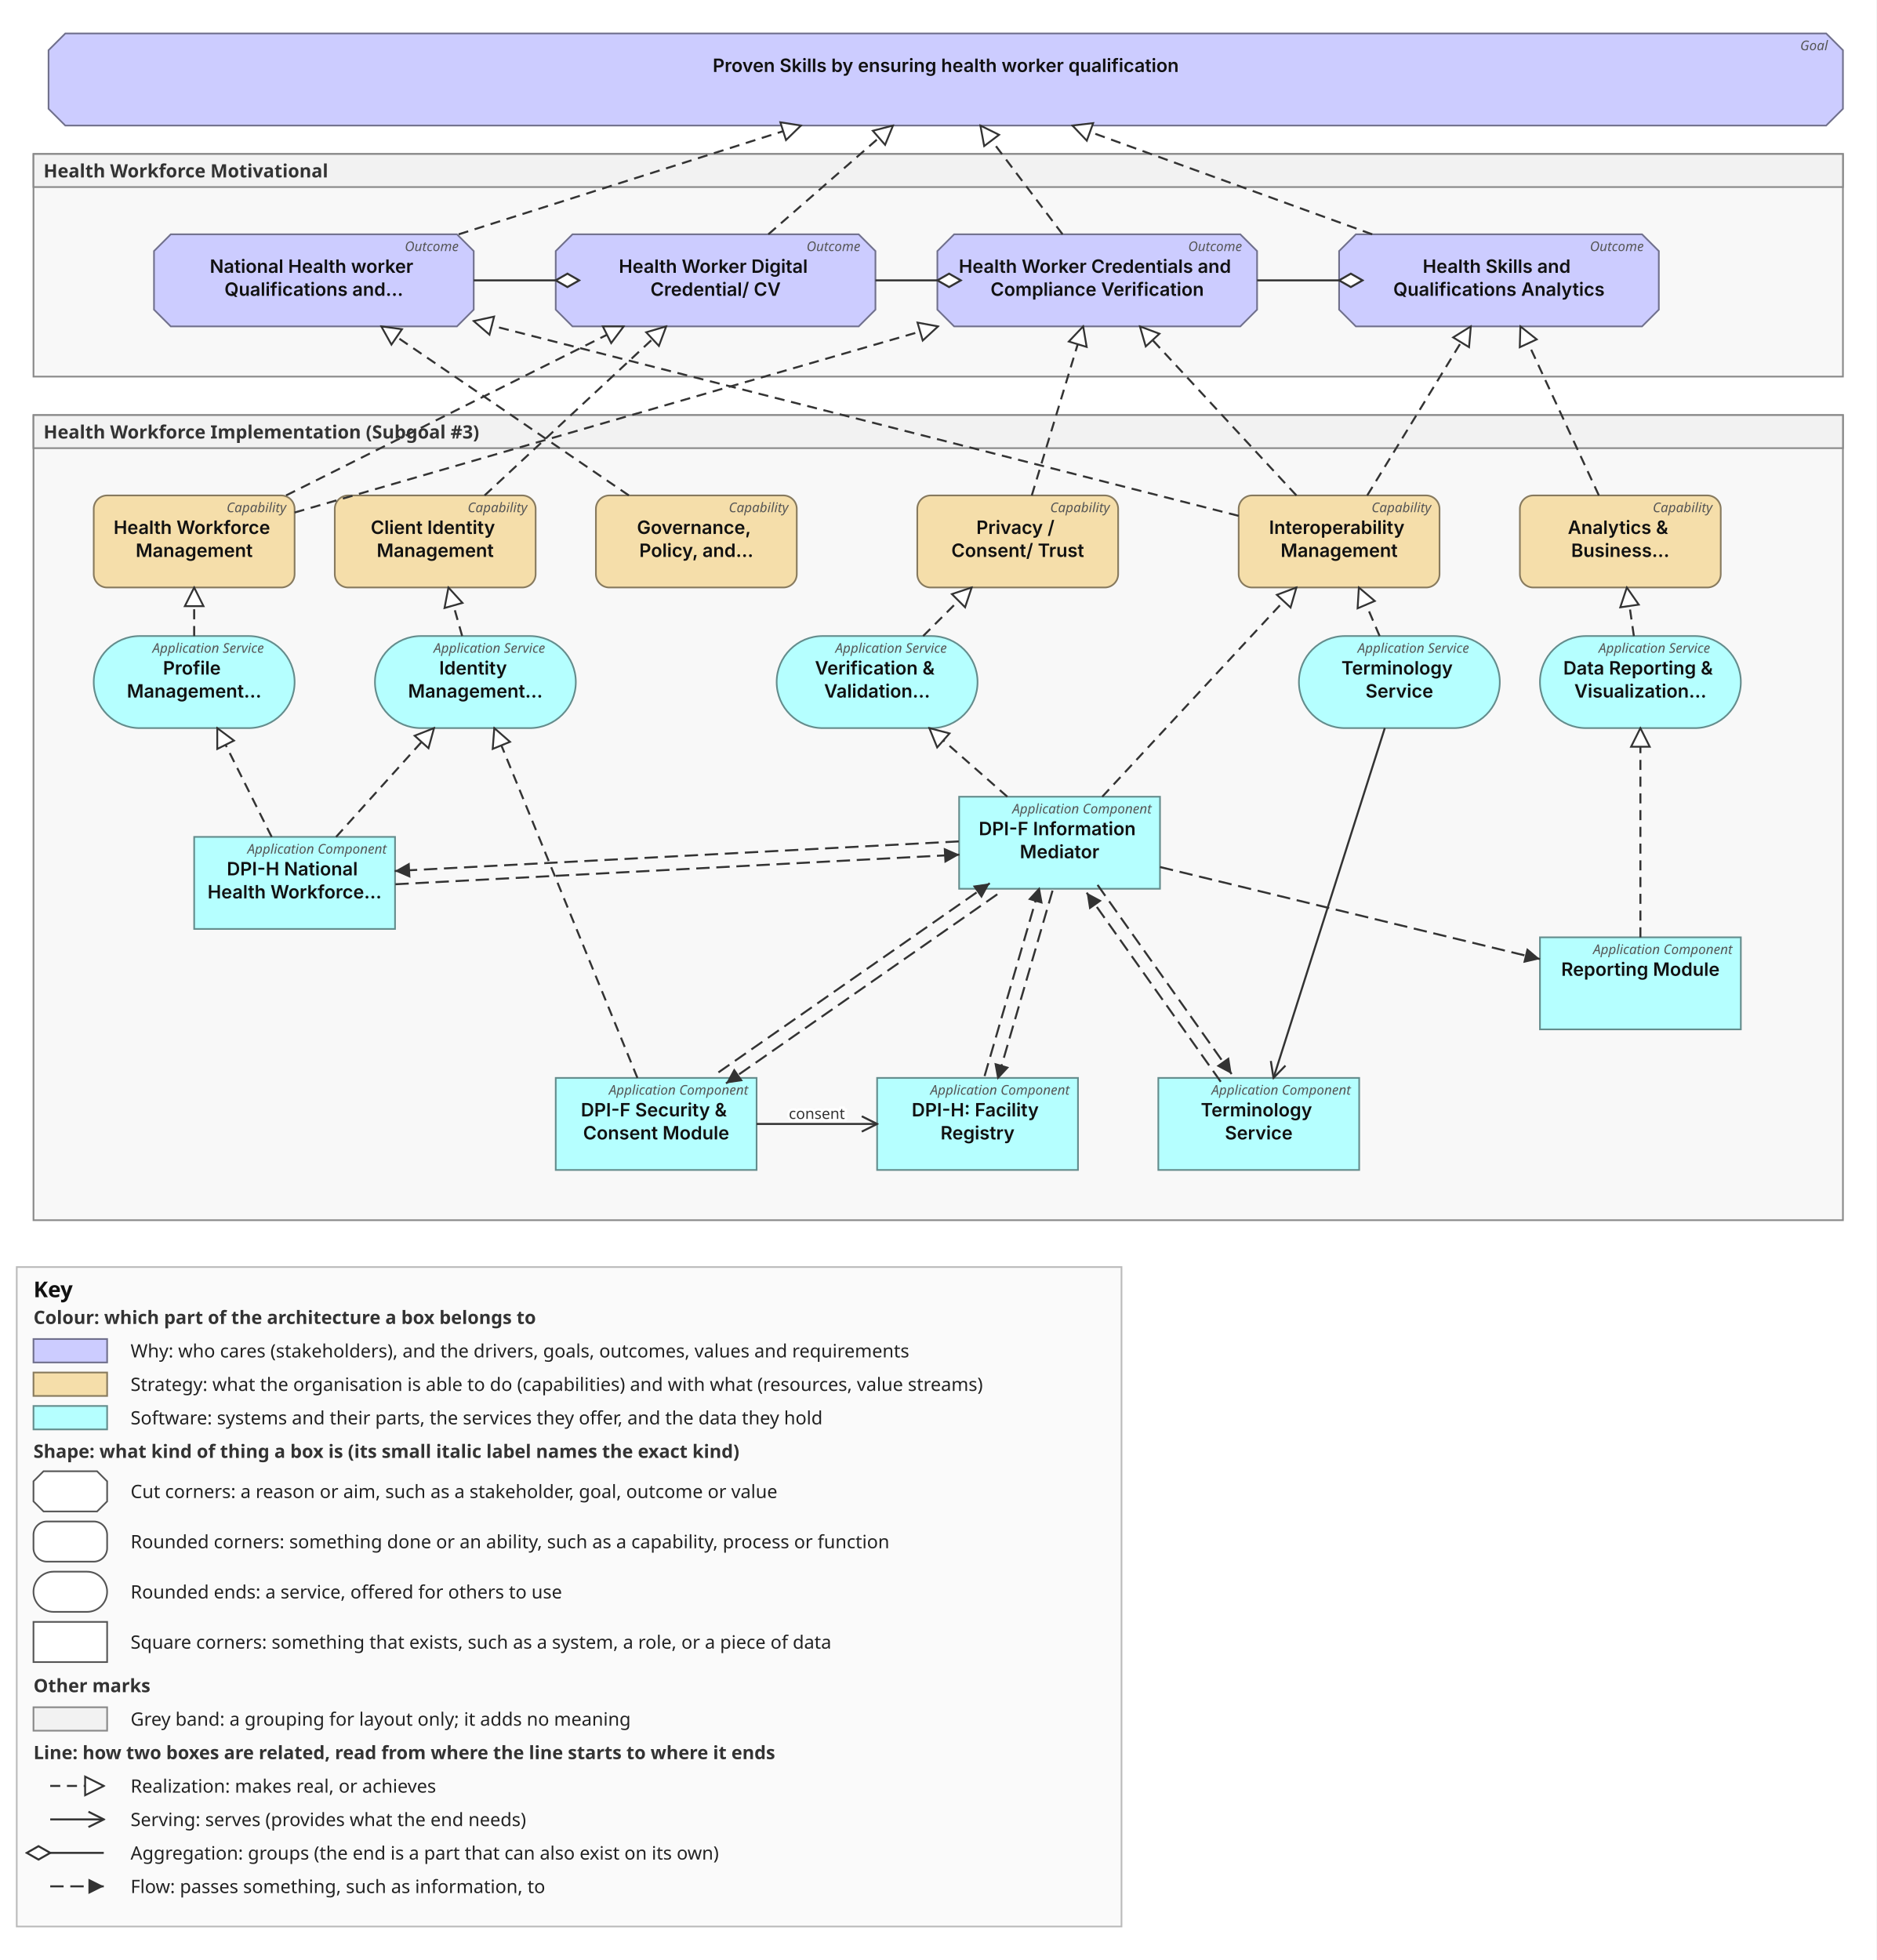
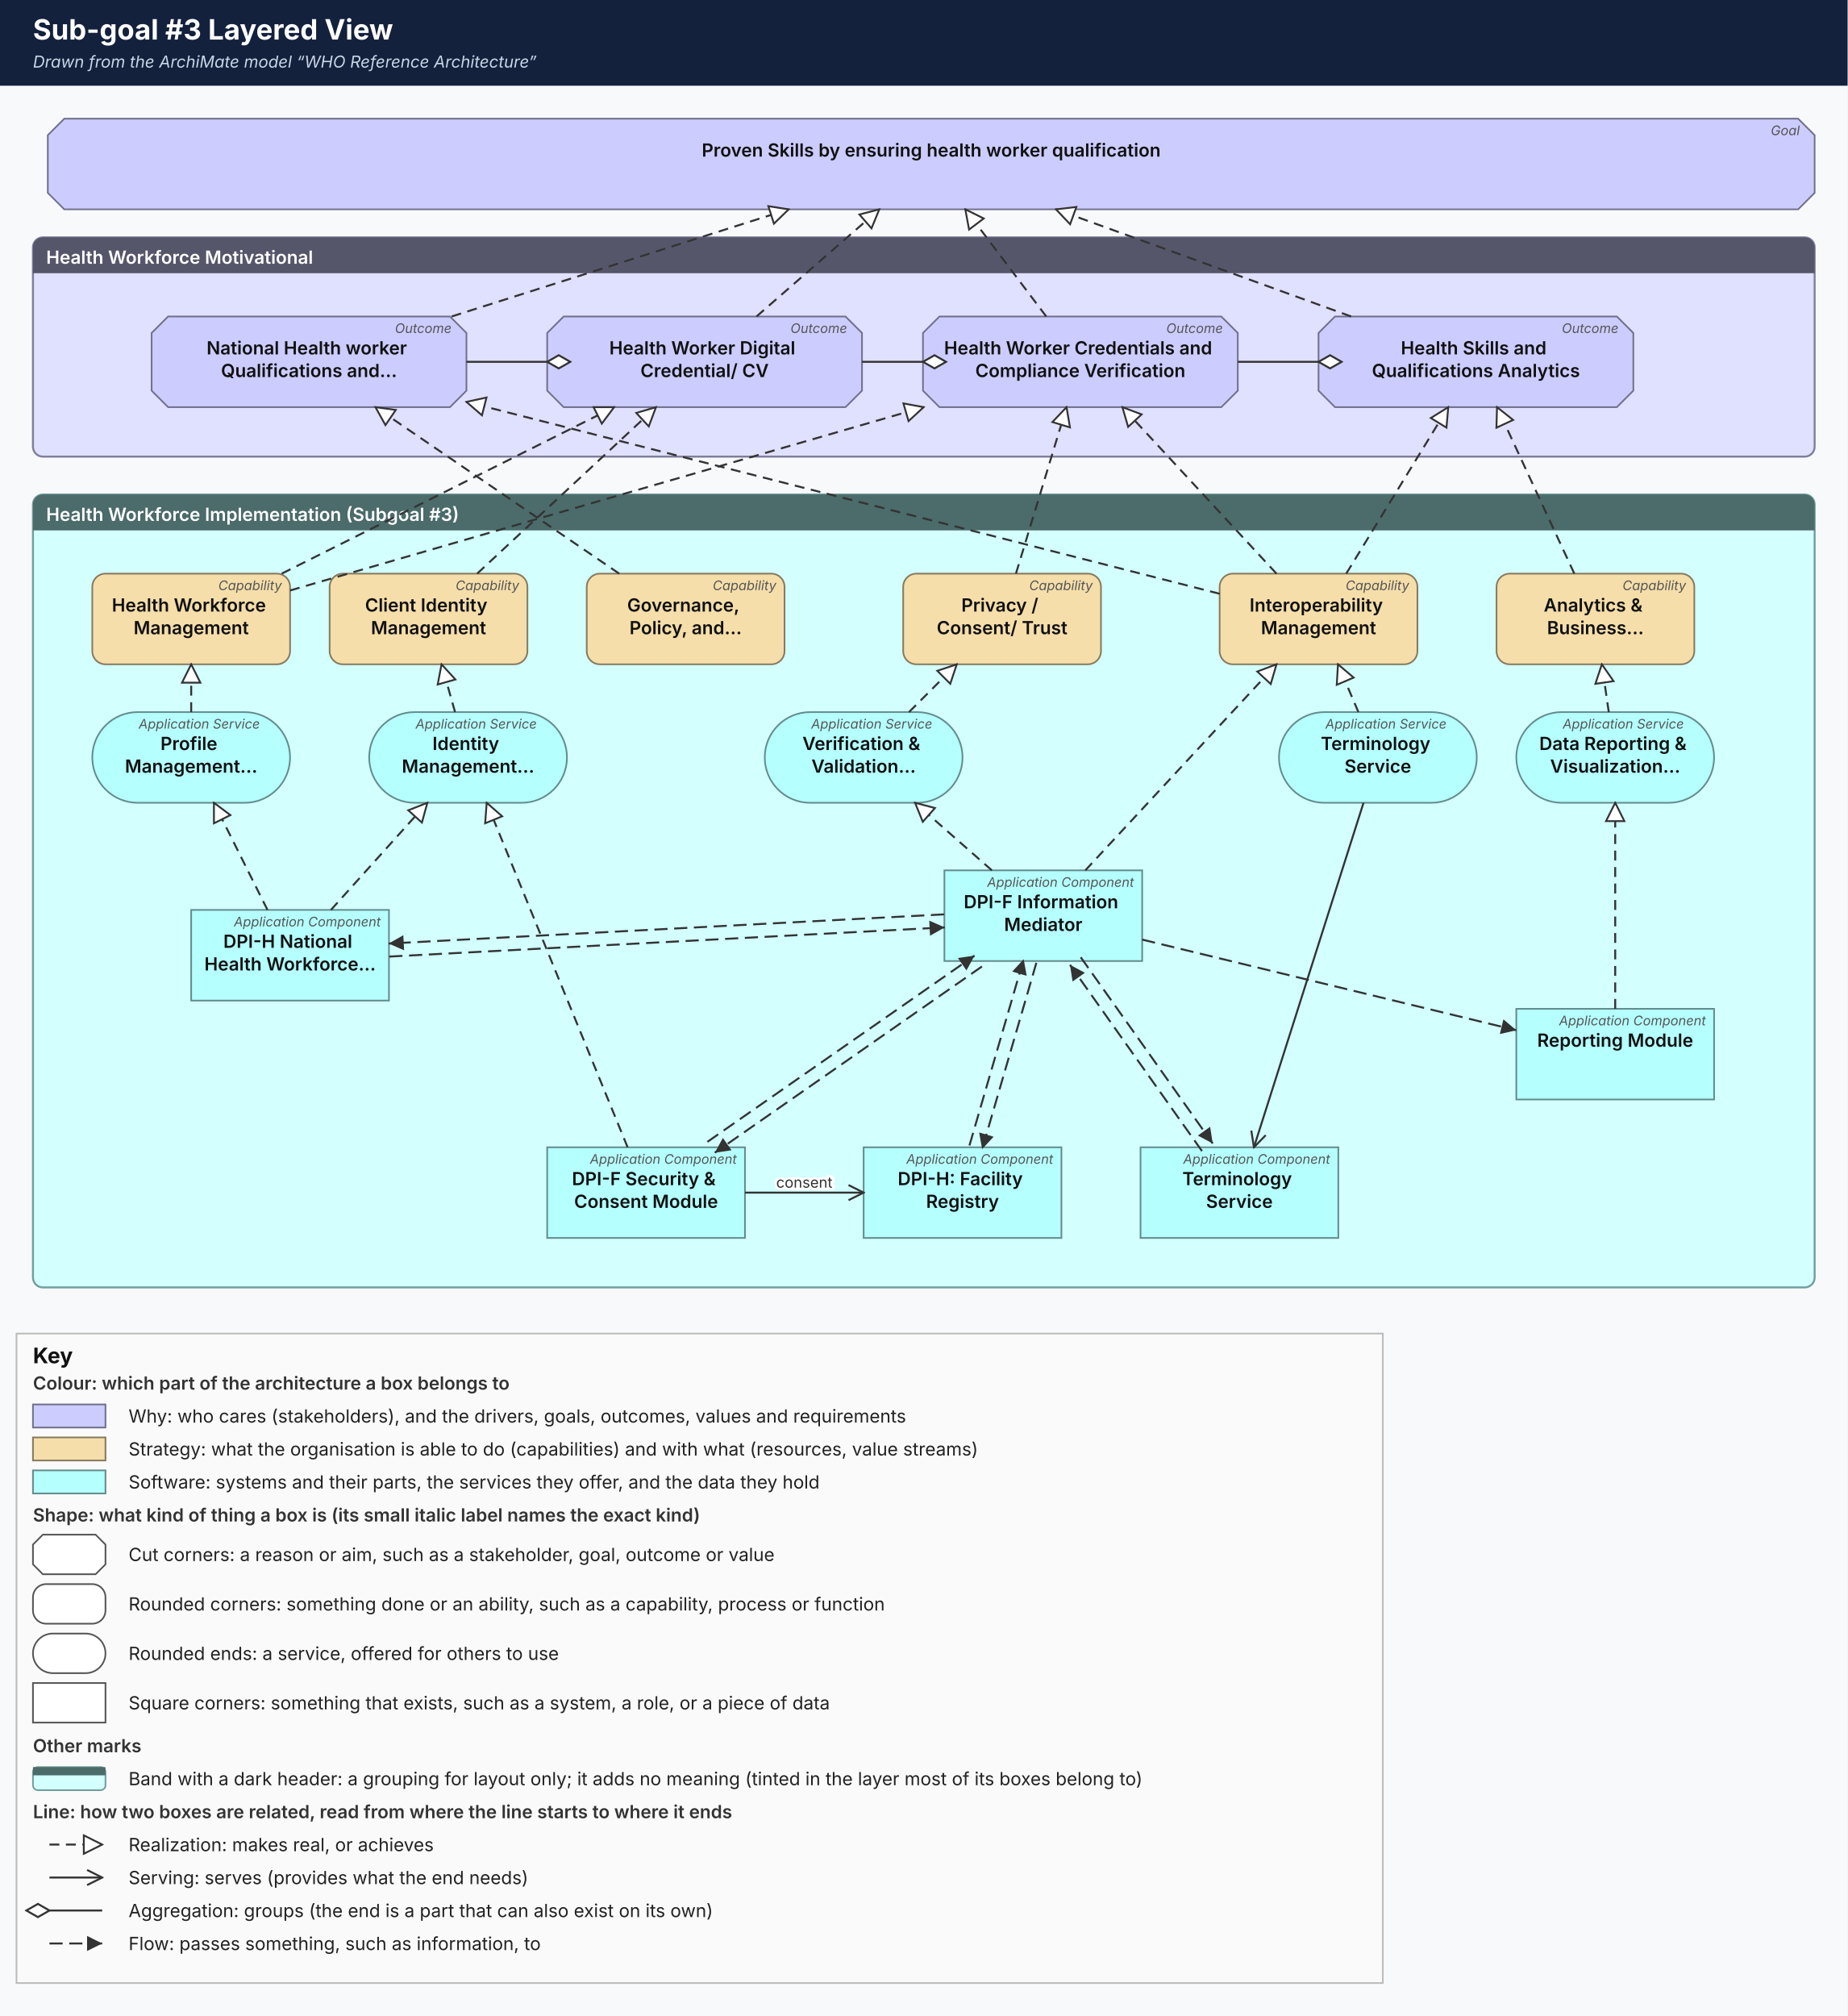
- <svg xmlns="http://www.w3.org/2000/svg" viewBox="115 4 1121 1171" width="1121" height="1171" role="img" aria-labelledby="av-title">
+ <svg xmlns="http://www.w3.org/2000/svg" viewBox="115 -48 1121 1223" width="1121" height="1223" role="img" aria-labelledby="av-title">
  <style>
- .av-name{font:600 11px system-ui,-apple-system,"Segoe UI",sans-serif;fill:#111}
- .av-type{font:italic 8px system-ui,sans-serif;fill:#555}
- .av-group{font:600 11px system-ui,sans-serif;fill:#333}
- .av-note{font:10px system-ui,sans-serif;fill:#222}
- .av-key{font:11px system-ui,sans-serif;fill:#222}
- .av-keyh{font:600 11px system-ui,sans-serif;fill:#333}
- .av-keyt{font:700 13px system-ui,sans-serif;fill:#111}
- .av-rel{font:9px system-ui,sans-serif;fill:#333;paint-order:stroke;stroke:#fff;stroke-width:3px}
+ .av-name{font:600 11px Inter, "Segoe UI", system-ui, -apple-system, Helvetica, Arial, sans-serif;fill:#111}
+ .av-type{font:italic 8px Inter, "Segoe UI", system-ui, -apple-system, Helvetica, Arial, sans-serif;fill:#555}
+ .av-group{font:600 11px Inter, "Segoe UI", system-ui, -apple-system, Helvetica, Arial, sans-serif;fill:#333}
+ .av-note{font:10px Inter, "Segoe UI", system-ui, -apple-system, Helvetica, Arial, sans-serif;fill:#222}
+ .av-key{font:11px Inter, "Segoe UI", system-ui, -apple-system, Helvetica, Arial, sans-serif;fill:#222}
+ .av-keyh{font:600 11px Inter, "Segoe UI", system-ui, -apple-system, Helvetica, Arial, sans-serif;fill:#333}
+ .av-keyt{font:700 13px Inter, "Segoe UI", system-ui, -apple-system, Helvetica, Arial, sans-serif;fill:#111}
+ .av-rel{font:9px Inter, "Segoe UI", system-ui, -apple-system, Helvetica, Arial, sans-serif;fill:#333;paint-order:stroke;stroke:#fff;stroke-width:3px}
a:hover rect,a:hover polygon,a:focus rect,a:focus polygon{stroke:#06c;stroke-width:2.5}
</style>
  <defs>
    <marker id="arrow-open" viewBox="0 0 12 12" refX="11" refY="6" markerWidth="11" markerHeight="11" orient="auto-start-reverse" markerUnits="userSpaceOnUse">
      <path d="M1 1 L11 6 L1 11" fill="none" stroke="#333" stroke-width="1.3" />
    </marker>
    <marker id="arrow-filled" viewBox="0 0 12 12" refX="11" refY="6" markerWidth="11" markerHeight="11" orient="auto-start-reverse" markerUnits="userSpaceOnUse">
      <path d="M1 1 L11 6 L1 11 Z" fill="#333" />
    </marker>
    <marker id="arrow-small" viewBox="0 0 10 10" refX="9" refY="5" markerWidth="8" markerHeight="8" orient="auto-start-reverse" markerUnits="userSpaceOnUse">
      <path d="M1 1 L9 5 L1 9" fill="none" stroke="#333" stroke-width="1.2" />
    </marker>
    <marker id="triangle-hollow" viewBox="0 0 14 14" refX="13" refY="7" markerWidth="13" markerHeight="13" orient="auto-start-reverse" markerUnits="userSpaceOnUse">
      <path d="M1 1 L13 7 L1 13 Z" fill="#fff" stroke="#333" stroke-width="1.2" />
    </marker>
    <marker id="diamond-filled" viewBox="0 0 16 10" refX="1" refY="5" markerWidth="16" markerHeight="10" orient="auto-start-reverse" markerUnits="userSpaceOnUse">
      <path d="M1 5 L8 1 L15 5 L8 9 Z" fill="#333" />
    </marker>
    <marker id="diamond-hollow" viewBox="0 0 16 10" refX="1" refY="5" markerWidth="16" markerHeight="10" orient="auto-start-reverse" markerUnits="userSpaceOnUse">
      <path d="M1 5 L8 1 L15 5 L8 9 Z" fill="#fff" stroke="#333" stroke-width="1.2" />
    </marker>
    <marker id="dot" viewBox="0 0 8 8" refX="4" refY="4" markerWidth="7" markerHeight="7" orient="auto" markerUnits="userSpaceOnUse">
      <circle cx="4" cy="4" r="3.2" fill="#333" />
    </marker>
    <pattern id="missing" width="8" height="8" patternUnits="userSpaceOnUse" patternTransform="rotate(45)">
      <rect width="8" height="8" fill="#fff" />
      <line x1="0" y1="0" x2="0" y2="8" stroke="#d33" stroke-width="2" />
    </pattern>
  </defs>
-   <rect x="115" y="4" width="1121" height="1171" fill="#fff" />
+   <rect x="115" y="-48" width="1121" height="1223" fill="#f8f9fb" />
+   <rect x="115" y="-48" width="1121" height="52" fill="#14213d" />
+   <text x="135" y="-24" style="font:700 17px Inter, &quot;Segoe UI&quot;, system-ui, -apple-system, Helvetica, Arial, sans-serif;fill:#fff">Sub-goal #3 Layered View</text>
+   <text x="135" y="-7" style="font:italic 10px Inter, &quot;Segoe UI&quot;, system-ui, -apple-system, Helvetica, Arial, sans-serif;fill:#c9d6e6">Drawn from the ArchiMate model “WHO Reference Architecture”</text>
  <g class="av-g">
-     <rect x="135" y="96" width="1081" height="133" fill="#f2f2f2" fill-opacity=".55" stroke="#888" />
-     <rect x="135" y="96" width="1081" height="19.75" fill="#f2f2f2" stroke="#888" />
-     <text class="av-group" x="141" y="110">Health Workforce Motivational</text>
+     <rect x="135" y="96" width="1081" height="133" rx="6" fill="#e0e0ff" stroke="#7e7e9e" stroke-width="1.2" />
+     <path d="M135 102 a6 6 0 0 1 6 -6 h1069 a6 6 0 0 1 6 6 v15.75 h-1081 z" fill="#56566b" />
+     <text class="av-group" x="143" y="112" style="fill:#fff">Health Workforce Motivational</text>
  </g>
  <a href="../../../en/dpi-h-ra/archimate/0.2.0-draft.2/elements/national-health-worker-qualifications-and-credentials/" target="_top">
    <polygon points="217,144 388,144 398,154 398,189 388,199 217,199 207,189 207,154" fill="#ccccff" stroke="#70708c" stroke-width="1" />
    <text class="av-type" x="389" y="154" text-anchor="end">Outcome</text>
    <text class="av-name" x="302.5" y="167" text-anchor="middle">
      <tspan x="302.5" dy="0">National Health worker</tspan>
      <tspan x="302.5" dy="13.75">Qualifications and…</tspan>
    </text>
  </a>
  <a href="../../../en/dpi-h-ra/archimate/0.2.0-draft.2/elements/health-worker-digital-credential-cv/" target="_top">
    <polygon points="457,144 628,144 638,154 638,189 628,199 457,199 447,189 447,154" fill="#ccccff" stroke="#70708c" stroke-width="1" />
    <text class="av-type" x="629" y="154" text-anchor="end">Outcome</text>
    <text class="av-name" x="542.5" y="167" text-anchor="middle">
      <tspan x="542.5" dy="0">Health Worker Digital</tspan>
      <tspan x="542.5" dy="13.75">Credential/ CV</tspan>
    </text>
  </a>
  <a href="../../../en/dpi-h-ra/archimate/0.2.0-draft.2/elements/health-worker-credentials-and-compliance-verification/" target="_top">
    <polygon points="685,144 856,144 866,154 866,189 856,199 685,199 675,189 675,154" fill="#ccccff" stroke="#70708c" stroke-width="1" />
    <text class="av-type" x="857" y="154" text-anchor="end">Outcome</text>
    <text class="av-name" x="770.5" y="167" text-anchor="middle">
      <tspan x="770.5" dy="0">Health Worker Credentials and</tspan>
      <tspan x="770.5" dy="13.75">Compliance Verification</tspan>
    </text>
  </a>
  <a href="../../../en/dpi-h-ra/archimate/0.2.0-draft.2/elements/health-skills-and-qualifications-analytics/" target="_top">
    <polygon points="925,144 1096,144 1106,154 1106,189 1096,199 925,199 915,189 915,154" fill="#ccccff" stroke="#70708c" stroke-width="1" />
    <text class="av-type" x="1097" y="154" text-anchor="end">Outcome</text>
    <text class="av-name" x="1010.5" y="167" text-anchor="middle">
      <tspan x="1010.5" dy="0">Health Skills and</tspan>
      <tspan x="1010.5" dy="13.75">Qualifications Analytics</tspan>
    </text>
  </a>
  <a href="../../../en/dpi-h-ra/archimate/0.2.0-draft.2/elements/proven-skills-by-ensuring-health-worker-qualification/" target="_top">
    <polygon points="154,24 1206,24 1216,34 1216,69 1206,79 154,79 144,69 144,34" fill="#ccccff" stroke="#70708c" stroke-width="1" />
    <text class="av-type" x="1207" y="34" text-anchor="end">Goal</text>
    <text class="av-name" x="680" y="47" text-anchor="middle">
      <tspan x="680" dy="0">Proven Skills by ensuring health worker qualification</tspan>
    </text>
  </a>
  <g class="av-g">
-     <rect x="135" y="252" width="1081" height="481" fill="#f2f2f2" fill-opacity=".55" stroke="#888" />
-     <rect x="135" y="252" width="1081" height="19.75" fill="#f2f2f2" stroke="#888" />
-     <text class="av-group" x="141" y="266">Health Workforce Implementation (Subgoal #3)</text>
+     <rect x="135" y="252" width="1081" height="481" rx="6" fill="#d3ffff" stroke="#709e9e" stroke-width="1.2" />
+     <path d="M135 258 a6 6 0 0 1 6 -6 h1069 a6 6 0 0 1 6 6 v15.75 h-1081 z" fill="#4c6b6b" />
+     <text class="av-group" x="143" y="268" style="fill:#fff">Health Workforce Implementation (Subgoal #3)</text>
  </g>
  <a href="../../../en/dpi-h-ra/archimate/0.2.0-draft.2/elements/health-workforce-management/" target="_top">
    <rect x="171" y="300" width="120" height="55" rx="8" fill="#f5deaa" stroke="#877a5e" stroke-width="1" />
    <text class="av-type" x="286" y="310" text-anchor="end">Capability</text>
    <text class="av-name" x="231" y="323" text-anchor="middle">
      <tspan x="231" dy="0">Health Workforce</tspan>
      <tspan x="231" dy="13.75">Management</tspan>
    </text>
  </a>
  <a href="../../../en/dpi-h-ra/archimate/0.2.0-draft.2/elements/governance-policy-and-legislation/" target="_top">
    <rect x="471" y="300" width="120" height="55" rx="8" fill="#f5deaa" stroke="#877a5e" stroke-width="1" />
    <text class="av-type" x="586" y="310" text-anchor="end">Capability</text>
    <text class="av-name" x="531" y="323" text-anchor="middle">
      <tspan x="531" dy="0">Governance,</tspan>
      <tspan x="531" dy="13.75">Policy, and…</tspan>
    </text>
  </a>
  <a href="../../../en/dpi-h-ra/archimate/0.2.0-draft.2/elements/privacy-consent-trust/" target="_top">
    <rect x="663" y="300" width="120" height="55" rx="8" fill="#f5deaa" stroke="#877a5e" stroke-width="1" />
    <text class="av-type" x="778" y="310" text-anchor="end">Capability</text>
    <text class="av-name" x="723" y="323" text-anchor="middle">
      <tspan x="723" dy="0">Privacy /</tspan>
      <tspan x="723" dy="13.75">Consent/ Trust</tspan>
    </text>
  </a>
  <a href="../../../en/dpi-h-ra/archimate/0.2.0-draft.2/elements/interoperability-management/" target="_top">
    <rect x="855" y="300" width="120" height="55" rx="8" fill="#f5deaa" stroke="#877a5e" stroke-width="1" />
    <text class="av-type" x="970" y="310" text-anchor="end">Capability</text>
    <text class="av-name" x="915" y="323" text-anchor="middle">
      <tspan x="915" dy="0">Interoperability</tspan>
      <tspan x="915" dy="13.75">Management</tspan>
    </text>
  </a>
  <a href="../../../en/dpi-h-ra/archimate/0.2.0-draft.2/elements/analytics-business-intelligence/" target="_top">
    <rect x="1023" y="300" width="120" height="55" rx="8" fill="#f5deaa" stroke="#877a5e" stroke-width="1" />
    <text class="av-type" x="1138" y="310" text-anchor="end">Capability</text>
    <text class="av-name" x="1083" y="323" text-anchor="middle">
      <tspan x="1083" dy="0">Analytics &amp;</tspan>
      <tspan x="1083" dy="13.75">Business…</tspan>
    </text>
  </a>
  <a href="../../../en/dpi-h-ra/archimate/0.2.0-draft.2/elements/terminology-service/" target="_top">
    <rect x="807" y="648" width="120" height="55" fill="#b5ffff" stroke="#648c8c" stroke-width="1" />
    <text class="av-type" x="922" y="658" text-anchor="end">Application Component</text>
    <text class="av-name" x="867" y="671" text-anchor="middle">
      <tspan x="867" dy="0">Terminology</tspan>
      <tspan x="867" dy="13.75">Service</tspan>
    </text>
  </a>
  <a href="../../../en/dpi-h-ra/archimate/0.2.0-draft.2/elements/dpi-h-national-health-workforce-directory-registry/" target="_top">
    <rect x="231" y="504" width="120" height="55" fill="#b5ffff" stroke="#648c8c" stroke-width="1" />
    <text class="av-type" x="346" y="514" text-anchor="end">Application Component</text>
    <text class="av-name" x="291" y="527" text-anchor="middle">
      <tspan x="291" dy="0">DPI-H National</tspan>
      <tspan x="291" dy="13.75">Health Workforce…</tspan>
    </text>
  </a>
  <a href="../../../en/dpi-h-ra/archimate/0.2.0-draft.2/elements/dpi-f-security-consent-module/" target="_top">
    <rect x="447" y="648" width="120" height="55" fill="#b5ffff" stroke="#648c8c" stroke-width="1" />
    <text class="av-type" x="562" y="658" text-anchor="end">Application Component</text>
    <text class="av-name" x="507" y="671" text-anchor="middle">
      <tspan x="507" dy="0">DPI-F Security &amp;</tspan>
      <tspan x="507" dy="13.75">Consent Module</tspan>
    </text>
  </a>
  <a href="../../../en/dpi-h-ra/archimate/0.2.0-draft.2/elements/reporting-module/" target="_top">
    <rect x="1035" y="564" width="120" height="55" fill="#b5ffff" stroke="#648c8c" stroke-width="1" />
    <text class="av-type" x="1150" y="574" text-anchor="end">Application Component</text>
    <text class="av-name" x="1095" y="587" text-anchor="middle">
      <tspan x="1095" dy="0">Reporting Module</tspan>
    </text>
  </a>
  <a href="../../../en/dpi-h-ra/archimate/0.2.0-draft.2/elements/dpi-f-information-mediator/" target="_top">
    <rect x="688" y="480" width="120" height="55" fill="#b5ffff" stroke="#648c8c" stroke-width="1" />
    <text class="av-type" x="803" y="490" text-anchor="end">Application Component</text>
    <text class="av-name" x="748" y="503" text-anchor="middle">
      <tspan x="748" dy="0">DPI-F Information</tspan>
      <tspan x="748" dy="13.75">Mediator</tspan>
    </text>
  </a>
  <a href="../../../en/dpi-h-ra/archimate/0.2.0-draft.2/elements/dpi-h-facility-registry/" target="_top">
    <rect x="639" y="648" width="120" height="55" fill="#b5ffff" stroke="#648c8c" stroke-width="1" />
    <text class="av-type" x="754" y="658" text-anchor="end">Application Component</text>
    <text class="av-name" x="699" y="671" text-anchor="middle">
      <tspan x="699" dy="0">DPI-H: Facility</tspan>
      <tspan x="699" dy="13.75">Registry</tspan>
    </text>
  </a>
  <a href="../../../en/dpi-h-ra/archimate/0.2.0-draft.2/elements/data-reporting-visualization-service/" target="_top">
    <rect x="1035" y="384" width="120" height="55" rx="27.5" fill="#b5ffff" stroke="#648c8c" stroke-width="1" />
    <text class="av-type" x="1136.667" y="394" text-anchor="end">Application Service</text>
    <text class="av-name" x="1095" y="407" text-anchor="middle">
      <tspan x="1095" dy="0">Data Reporting &amp;</tspan>
      <tspan x="1095" dy="13.75">Visualization…</tspan>
    </text>
  </a>
  <a href="../../../en/dpi-h-ra/archimate/0.2.0-draft.2/elements/verification-validation-service/" target="_top">
    <rect x="579" y="384" width="120" height="55" rx="27.5" fill="#b5ffff" stroke="#648c8c" stroke-width="1" />
    <text class="av-type" x="680.667" y="394" text-anchor="end">Application Service</text>
    <text class="av-name" x="639" y="407" text-anchor="middle">
      <tspan x="639" dy="0">Verification &amp;</tspan>
      <tspan x="639" dy="13.75">Validation…</tspan>
    </text>
  </a>
  <a href="../../../en/dpi-h-ra/archimate/0.2.0-draft.2/elements/profile-management-service/" target="_top">
    <rect x="171" y="384" width="120" height="55" rx="27.5" fill="#b5ffff" stroke="#648c8c" stroke-width="1" />
    <text class="av-type" x="272.667" y="394" text-anchor="end">Application Service</text>
    <text class="av-name" x="231" y="407" text-anchor="middle">
      <tspan x="231" dy="0">Profile</tspan>
      <tspan x="231" dy="13.75">Management…</tspan>
    </text>
  </a>
  <a href="../../../en/dpi-h-ra/archimate/0.2.0-draft.2/elements/terminology-service-56d4/" target="_top">
    <rect x="891" y="384" width="120" height="55" rx="27.5" fill="#b5ffff" stroke="#648c8c" stroke-width="1" />
    <text class="av-type" x="992.667" y="394" text-anchor="end">Application Service</text>
    <text class="av-name" x="951" y="407" text-anchor="middle">
      <tspan x="951" dy="0">Terminology</tspan>
      <tspan x="951" dy="13.75">Service</tspan>
    </text>
  </a>
  <a href="../../../en/dpi-h-ra/archimate/0.2.0-draft.2/elements/identity-management-service/" target="_top">
    <rect x="339" y="384" width="120" height="55" rx="27.5" fill="#b5ffff" stroke="#648c8c" stroke-width="1" />
    <text class="av-type" x="440.667" y="394" text-anchor="end">Application Service</text>
    <text class="av-name" x="399" y="407" text-anchor="middle">
      <tspan x="399" dy="0">Identity</tspan>
      <tspan x="399" dy="13.75">Management…</tspan>
    </text>
  </a>
  <a href="../../../en/dpi-h-ra/archimate/0.2.0-draft.2/elements/client-identity-management/" target="_top">
    <rect x="315" y="300" width="120" height="55" rx="8" fill="#f5deaa" stroke="#877a5e" stroke-width="1" />
    <text class="av-type" x="430" y="310" text-anchor="end">Capability</text>
    <text class="av-name" x="375" y="323" text-anchor="middle">
      <tspan x="375" dy="0">Client Identity</tspan>
      <tspan x="375" dy="13.75">Management</tspan>
    </text>
  </a>
  <a href="../../../en/dpi-h-ra/archimate/0.2.0-draft.2/relationships/id-5f806c4174744b50b0d7a89cd85c5951/" target="_top">
    <path d="M389 144 L593.5 79" fill="none" stroke="#333" stroke-width="1.2" stroke-dasharray="6 4" marker-end="url(#triangle-hollow)" />
    <path d="M389 144 L593.5 79" fill="none" stroke="transparent" stroke-width="8" />
  </a>
  <a href="../../../en/dpi-h-ra/archimate/0.2.0-draft.2/relationships/id-2e9ce8d75b1145cca2a9418c7443a5f4/" target="_top">
    <path d="M574 144 L648.5 79" fill="none" stroke="#333" stroke-width="1.2" stroke-dasharray="6 4" marker-end="url(#triangle-hollow)" />
    <path d="M574 144 L648.5 79" fill="none" stroke="transparent" stroke-width="8" />
  </a>
  <a href="../../../en/dpi-h-ra/archimate/0.2.0-draft.2/relationships/id-9ba6b952628b46c8a78c3b03dc24c40f/" target="_top">
    <path d="M447 171.5 L398 171.5" fill="none" stroke="#333" stroke-width="1.2" marker-start="url(#diamond-hollow)" />
    <path d="M447 171.5 L398 171.5" fill="none" stroke="transparent" stroke-width="8" />
  </a>
  <a href="../../../en/dpi-h-ra/archimate/0.2.0-draft.2/relationships/id-55039278bcae499f8d2de7721d8c8015/" target="_top">
    <path d="M749.8 144 L700.7 79" fill="none" stroke="#333" stroke-width="1.2" stroke-dasharray="6 4" marker-end="url(#triangle-hollow)" />
    <path d="M749.8 144 L700.7 79" fill="none" stroke="transparent" stroke-width="8" />
  </a>
  <a href="../../../en/dpi-h-ra/archimate/0.2.0-draft.2/relationships/id-787d09d2366147b093a88b2c0c65d818/" target="_top">
    <path d="M675 171.5 L638 171.5" fill="none" stroke="#333" stroke-width="1.2" marker-start="url(#diamond-hollow)" />
    <path d="M675 171.5 L638 171.5" fill="none" stroke="transparent" stroke-width="8" />
  </a>
  <a href="../../../en/dpi-h-ra/archimate/0.2.0-draft.2/relationships/id-8e8eb6d6f82446c18e75b69a69416f1c/" target="_top">
    <path d="M934.8 144 L755.7 79" fill="none" stroke="#333" stroke-width="1.2" stroke-dasharray="6 4" marker-end="url(#triangle-hollow)" />
    <path d="M934.8 144 L755.7 79" fill="none" stroke="transparent" stroke-width="8" />
  </a>
  <a href="../../../en/dpi-h-ra/archimate/0.2.0-draft.2/relationships/id-de38f2488b4b493589bd8cfc983ada16/" target="_top">
    <path d="M915 171.5 L866 171.5" fill="none" stroke="#333" stroke-width="1.2" marker-start="url(#diamond-hollow)" />
    <path d="M915 171.5 L866 171.5" fill="none" stroke="transparent" stroke-width="8" />
  </a>
  <a href="../../../en/dpi-h-ra/archimate/0.2.0-draft.2/relationships/id-ff9112a9cb1a4ae7b5bb3a54ccce45c6/" target="_top">
    <path d="M285.9 300 L487.6 199" fill="none" stroke="#333" stroke-width="1.2" stroke-dasharray="6 4" marker-end="url(#triangle-hollow)" />
    <path d="M285.9 300 L487.6 199" fill="none" stroke="transparent" stroke-width="8" />
  </a>
  <a href="../../../en/dpi-h-ra/archimate/0.2.0-draft.2/relationships/id-7023de9c42244555b537e26e1a1377d1/" target="_top">
    <path d="M291 310.2 L675.4 199" fill="none" stroke="#333" stroke-width="1.2" stroke-dasharray="6 4" marker-end="url(#triangle-hollow)" />
    <path d="M291 310.2 L675.4 199" fill="none" stroke="transparent" stroke-width="8" />
  </a>
  <a href="../../../en/dpi-h-ra/archimate/0.2.0-draft.2/relationships/id-4af09802b7c64821b19124954bcf8acd/" target="_top">
    <path d="M490.7 300 L342.8 199" fill="none" stroke="#333" stroke-width="1.2" stroke-dasharray="6 4" marker-end="url(#triangle-hollow)" />
    <path d="M490.7 300 L342.8 199" fill="none" stroke="transparent" stroke-width="8" />
  </a>
  <a href="../../../en/dpi-h-ra/archimate/0.2.0-draft.2/relationships/id-39b3f3408e7147a7bc476b452fa87f25/" target="_top">
    <path d="M731.4 300 L762.1 199" fill="none" stroke="#333" stroke-width="1.2" stroke-dasharray="6 4" marker-end="url(#triangle-hollow)" />
    <path d="M731.4 300 L762.1 199" fill="none" stroke="transparent" stroke-width="8" />
  </a>
  <a href="../../../en/dpi-h-ra/archimate/0.2.0-draft.2/relationships/id-dded5d53606e400fa4d641943cf318af/" target="_top">
    <path d="M889.5 300 L796 199" fill="none" stroke="#333" stroke-width="1.2" stroke-dasharray="6 4" marker-end="url(#triangle-hollow)" />
    <path d="M889.5 300 L796 199" fill="none" stroke="transparent" stroke-width="8" />
  </a>
  <a href="../../../en/dpi-h-ra/archimate/0.2.0-draft.2/relationships/id-5ad6564661e048d4b0eb164a071a951b/" target="_top">
    <path d="M931.8 300 L993.7 199" fill="none" stroke="#333" stroke-width="1.2" stroke-dasharray="6 4" marker-end="url(#triangle-hollow)" />
    <path d="M931.8 300 L993.7 199" fill="none" stroke="transparent" stroke-width="8" />
  </a>
  <a href="../../../en/dpi-h-ra/archimate/0.2.0-draft.2/relationships/id-edfaafb9114a429d9c43b7fd4a82be23/" target="_top">
    <path d="M855 312.2 L398 195.8" fill="none" stroke="#333" stroke-width="1.2" stroke-dasharray="6 4" marker-end="url(#triangle-hollow)" />
    <path d="M855 312.2 L398 195.8" fill="none" stroke="transparent" stroke-width="8" />
  </a>
  <a href="../../../en/dpi-h-ra/archimate/0.2.0-draft.2/relationships/id-9ce615017e6c47ba9f6ec15964b1e39a/" target="_top">
    <path d="M1070.2 300 L1023.3 199" fill="none" stroke="#333" stroke-width="1.2" stroke-dasharray="6 4" marker-end="url(#triangle-hollow)" />
    <path d="M1070.2 300 L1023.3 199" fill="none" stroke="transparent" stroke-width="8" />
  </a>
  <a href="../../../en/dpi-h-ra/archimate/0.2.0-draft.2/relationships/id-3138db23398c4190b70f27e6117b95dc/" target="_top">
    <path d="M844.3 650.3 L764.2 537.3" fill="none" stroke="#333" stroke-width="1.2" stroke-dasharray="8 4" marker-end="url(#arrow-filled)" />
    <path d="M844.3 650.3 L764.2 537.3" fill="none" stroke="transparent" stroke-width="8" />
  </a>
  <a href="../../../en/dpi-h-ra/archimate/0.2.0-draft.2/relationships/id-fb7f0277b41346d5879bb83277f26733/" target="_top">
    <path d="M351.2 532.3 L688.2 514.6" fill="none" stroke="#333" stroke-width="1.2" stroke-dasharray="8 4" marker-end="url(#arrow-filled)" />
    <path d="M351.2 532.3 L688.2 514.6" fill="none" stroke="transparent" stroke-width="8" />
  </a>
  <a href="../../../en/dpi-h-ra/archimate/0.2.0-draft.2/relationships/id-2c6adedcddd24e559bfc999495d83e05/" target="_top">
    <path d="M277.3 504 L244.8 439" fill="none" stroke="#333" stroke-width="1.2" stroke-dasharray="6 4" marker-end="url(#triangle-hollow)" />
    <path d="M277.3 504 L244.8 439" fill="none" stroke="transparent" stroke-width="8" />
  </a>
  <a href="../../../en/dpi-h-ra/archimate/0.2.0-draft.2/relationships/id-d1109375bc0543b3868f0519f60fb618/" target="_top">
    <path d="M315.8 504 L374.3 439" fill="none" stroke="#333" stroke-width="1.2" stroke-dasharray="6 4" marker-end="url(#triangle-hollow)" />
    <path d="M315.8 504 L374.3 439" fill="none" stroke="transparent" stroke-width="8" />
  </a>
  <a href="../../../en/dpi-h-ra/archimate/0.2.0-draft.2/relationships/id-b5054aceb8394f51af96091d22b98b6d/" target="_top">
    <path d="M544.2 644.7 L706.3 531.7" fill="none" stroke="#333" stroke-width="1.2" stroke-dasharray="8 4" marker-end="url(#arrow-filled)" />
    <path d="M544.2 644.7 L706.3 531.7" fill="none" stroke="transparent" stroke-width="8" />
  </a>
  <a href="../../../en/dpi-h-ra/archimate/0.2.0-draft.2/relationships/id-ab79f469eebb4158b5ffd4d07681ff3a/" target="_top">
    <path d="M567 675.5 L639 675.5" fill="none" stroke="#333" stroke-width="1.2" marker-end="url(#arrow-open)" />
    <path d="M567 675.5 L639 675.5" fill="none" stroke="transparent" stroke-width="8" />
    <text class="av-rel" x="603" y="672.5" text-anchor="middle">consent</text>
  </a>
  <a href="../../../en/dpi-h-ra/archimate/0.2.0-draft.2/relationships/id-f56c9b8da2784dbaabc2fd7be78cf5a1/" target="_top">
    <path d="M495.8 648 L410.3 439" fill="none" stroke="#333" stroke-width="1.2" stroke-dasharray="6 4" marker-end="url(#triangle-hollow)" />
    <path d="M495.8 648 L410.3 439" fill="none" stroke="transparent" stroke-width="8" />
  </a>
  <a href="../../../en/dpi-h-ra/archimate/0.2.0-draft.2/relationships/id-98a30f3c1b6847c0ac5062aeb14db7d6/" target="_top">
    <path d="M1095 564 L1095 439" fill="none" stroke="#333" stroke-width="1.2" stroke-dasharray="6 4" marker-end="url(#triangle-hollow)" />
    <path d="M1095 564 L1095 439" fill="none" stroke="transparent" stroke-width="8" />
  </a>
  <a href="../../../en/dpi-h-ra/archimate/0.2.0-draft.2/relationships/id-ac9d54a038e14c82999b13d9390525b4/" target="_top">
    <path d="M710.8 538.3 L548.7 651.3" fill="none" stroke="#333" stroke-width="1.2" stroke-dasharray="8 4" marker-end="url(#arrow-filled)" />
    <path d="M710.8 538.3 L548.7 651.3" fill="none" stroke="transparent" stroke-width="8" />
  </a>
  <a href="../../../en/dpi-h-ra/archimate/0.2.0-draft.2/relationships/id-7a3903baac4141b0878bfd4bf0d1c2c7/" target="_top">
    <path d="M770.7 532.7 L850.8 645.7" fill="none" stroke="#333" stroke-width="1.2" stroke-dasharray="8 4" marker-end="url(#arrow-filled)" />
    <path d="M770.7 532.7 L850.8 645.7" fill="none" stroke="transparent" stroke-width="8" />
  </a>
  <a href="../../../en/dpi-h-ra/archimate/0.2.0-draft.2/relationships/id-9aef44a6f9bb4910802896bc2fe65497/" target="_top">
    <path d="M808 522 L1035 577" fill="none" stroke="#333" stroke-width="1.2" stroke-dasharray="8 4" marker-end="url(#arrow-filled)" />
    <path d="M808 522 L1035 577" fill="none" stroke="transparent" stroke-width="8" />
  </a>
  <a href="../../../en/dpi-h-ra/archimate/0.2.0-draft.2/relationships/id-ace822c5be96420a980993dcb3184ce4/" target="_top">
    <path d="M687.8 506.7 L350.8 524.4" fill="none" stroke="#333" stroke-width="1.2" stroke-dasharray="8 4" marker-end="url(#arrow-filled)" />
    <path d="M687.8 506.7 L350.8 524.4" fill="none" stroke="transparent" stroke-width="8" />
  </a>
  <a href="../../../en/dpi-h-ra/archimate/0.2.0-draft.2/relationships/id-9540ab8bdf4945278fdd25eb3e37b7f3/" target="_top">
    <path d="M743.8 536.1 L710.9 649.1" fill="none" stroke="#333" stroke-width="1.2" stroke-dasharray="8 4" marker-end="url(#arrow-filled)" />
    <path d="M743.8 536.1 L710.9 649.1" fill="none" stroke="transparent" stroke-width="8" />
  </a>
  <a href="../../../en/dpi-h-ra/archimate/0.2.0-draft.2/relationships/id-a4d6db1072004e08af16b035b9592afe/" target="_top">
    <path d="M716.8 480 L670.2 439" fill="none" stroke="#333" stroke-width="1.2" stroke-dasharray="6 4" marker-end="url(#triangle-hollow)" />
    <path d="M716.8 480 L670.2 439" fill="none" stroke="transparent" stroke-width="8" />
  </a>
  <a href="../../../en/dpi-h-ra/archimate/0.2.0-draft.2/relationships/id-8bd18120910d462b9074d269c27b4621/" target="_top">
    <path d="M773.5 480 L889.5 355" fill="none" stroke="#333" stroke-width="1.2" stroke-dasharray="6 4" marker-end="url(#triangle-hollow)" />
    <path d="M773.5 480 L889.5 355" fill="none" stroke="transparent" stroke-width="8" />
  </a>
  <a href="../../../en/dpi-h-ra/archimate/0.2.0-draft.2/relationships/id-e601aa19b7d5495384703b338a8b48e5/" target="_top">
    <path d="M703.2 646.9 L736.1 533.9" fill="none" stroke="#333" stroke-width="1.2" stroke-dasharray="8 4" marker-end="url(#arrow-filled)" />
    <path d="M703.2 646.9 L736.1 533.9" fill="none" stroke="transparent" stroke-width="8" />
  </a>
  <a href="../../../en/dpi-h-ra/archimate/0.2.0-draft.2/relationships/id-88dcf5b955f74cc0894fca9b51d0cf55/" target="_top">
    <path d="M1091.1 384 L1086.9 355" fill="none" stroke="#333" stroke-width="1.2" stroke-dasharray="6 4" marker-end="url(#triangle-hollow)" />
    <path d="M1091.1 384 L1086.9 355" fill="none" stroke="transparent" stroke-width="8" />
  </a>
  <a href="../../../en/dpi-h-ra/archimate/0.2.0-draft.2/relationships/id-e1801ca4a3694abcb22aaa717e4b40f1/" target="_top">
    <path d="M666.5 384 L695.5 355" fill="none" stroke="#333" stroke-width="1.2" stroke-dasharray="6 4" marker-end="url(#triangle-hollow)" />
    <path d="M666.5 384 L695.5 355" fill="none" stroke="transparent" stroke-width="8" />
  </a>
  <a href="../../../en/dpi-h-ra/archimate/0.2.0-draft.2/relationships/id-cb53029da5fa4c89b4a778b1ac69939f/" target="_top">
    <path d="M231 384 L231 355" fill="none" stroke="#333" stroke-width="1.2" stroke-dasharray="6 4" marker-end="url(#triangle-hollow)" />
    <path d="M231 384 L231 355" fill="none" stroke="transparent" stroke-width="8" />
  </a>
  <a href="../../../en/dpi-h-ra/archimate/0.2.0-draft.2/relationships/id-7bbeaefe2fca47c78387010e473f6c4d/" target="_top">
    <path d="M939.2 384 L926.8 355" fill="none" stroke="#333" stroke-width="1.2" stroke-dasharray="6 4" marker-end="url(#triangle-hollow)" />
    <path d="M939.2 384 L926.8 355" fill="none" stroke="transparent" stroke-width="8" />
  </a>
  <a href="../../../en/dpi-h-ra/archimate/0.2.0-draft.2/relationships/id-1b1235f0009c47db812ee6a6f138057b/" target="_top">
    <path d="M942.3 439 L875.8 648" fill="none" stroke="#333" stroke-width="1.2" marker-end="url(#arrow-open)" />
    <path d="M942.3 439 L875.8 648" fill="none" stroke="transparent" stroke-width="8" />
  </a>
  <a href="../../../en/dpi-h-ra/archimate/0.2.0-draft.2/relationships/id-84adfc6f1b2c489da8dab0847ddbded3/" target="_top">
    <path d="M391.1 384 L382.9 355" fill="none" stroke="#333" stroke-width="1.2" stroke-dasharray="6 4" marker-end="url(#triangle-hollow)" />
    <path d="M391.1 384 L382.9 355" fill="none" stroke="transparent" stroke-width="8" />
  </a>
  <a href="../../../en/dpi-h-ra/archimate/0.2.0-draft.2/relationships/id-493bbf5f3c0242d288d55d8e1a4263de/" target="_top">
    <path d="M404.5 300 L513 199" fill="none" stroke="#333" stroke-width="1.2" stroke-dasharray="6 4" marker-end="url(#triangle-hollow)" />
    <path d="M404.5 300 L513 199" fill="none" stroke="transparent" stroke-width="8" />
  </a>
  <g class="av-legend">
-     <rect x="125" y="761" width="660" height="394" fill="#fafafa" stroke="#bbb" />
+     <rect x="125" y="761" width="829" height="394" fill="#fafafa" stroke="#bbb" />
    <text class="av-keyt" x="135" y="779">Key</text>
    <text class="av-keyh" x="135" y="795">Colour: which part of the architecture a box belongs to</text>
    <rect x="135" y="804" width="44" height="14" fill="#ccccff" stroke="#70708c" />
    <text class="av-key" x="193" y="815">Why: who cares (stakeholders), and the drivers, goals, outcomes, values and requirements</text>
    <rect x="135" y="824" width="44" height="14" fill="#f5deaa" stroke="#877a5e" />
    <text class="av-key" x="193" y="835">Strategy: what the organisation is able to do (capabilities) and with what (resources, value streams)</text>
    <rect x="135" y="844" width="44" height="14" fill="#b5ffff" stroke="#648c8c" />
    <text class="av-key" x="193" y="855">Software: systems and their parts, the services they offer, and the data they hold</text>
    <text class="av-keyh" x="135" y="875">Shape: what kind of thing a box is (its small italic label names the exact kind)</text>
    <polygon points="141,883 173,883 179,889 179,901 173,907 141,907 135,901 135,889" fill="#fff" stroke="#555" />
    <text class="av-key" x="193" y="899">Cut corners: a reason or aim, such as a stakeholder, goal, outcome or value</text>
    <rect x="135" y="913" width="44" height="24" rx="8" fill="#fff" stroke="#555" />
    <text class="av-key" x="193" y="929">Rounded corners: something done or an ability, such as a capability, process or function</text>
    <rect x="135" y="943" width="44" height="24" rx="12" fill="#fff" stroke="#555" />
    <text class="av-key" x="193" y="959">Rounded ends: a service, offered for others to use</text>
    <rect x="135" y="973" width="44" height="24" fill="#fff" stroke="#555" />
    <text class="av-key" x="193" y="989">Square corners: something that exists, such as a system, a role, or a piece of data</text>
    <text class="av-keyh" x="135" y="1015">Other marks</text>
-     <rect x="135" y="1024" width="44" height="14" fill="#f2f2f2" stroke="#888" />
-     <text class="av-key" x="193" y="1035">Grey band: a grouping for layout only; it adds no meaning</text>
+     <rect x="135" y="1024" width="44" height="14" rx="3" fill="#d3ffff" stroke="#709e9e" />
+     <rect x="135" y="1024" width="44" height="5" fill="#4c6b6b" />
+     <text class="av-key" x="193" y="1035">Band with a dark header: a grouping for layout only; it adds no meaning (tinted in the layer most of its boxes belong to)</text>
    <text class="av-keyh" x="135" y="1055">Line: how two boxes are related, read from where the line starts to where it ends</text>
    <path d="M145 1071 L177 1071" fill="none" stroke="#333" stroke-width="1.2" stroke-dasharray="6 4" marker-end="url(#triangle-hollow)" />
    <text class="av-key" x="193" y="1075">Realization: makes real, or achieves</text>
    <path d="M145 1091 L177 1091" fill="none" stroke="#333" stroke-width="1.2" marker-end="url(#arrow-open)" />
    <text class="av-key" x="193" y="1095">Serving: serves (provides what the end needs)</text>
    <path d="M145 1111 L177 1111" fill="none" stroke="#333" stroke-width="1.2" marker-start="url(#diamond-hollow)" />
    <text class="av-key" x="193" y="1115">Aggregation: groups (the end is a part that can also exist on its own)</text>
    <path d="M145 1131 L177 1131" fill="none" stroke="#333" stroke-width="1.2" stroke-dasharray="8 4" marker-end="url(#arrow-filled)" />
    <text class="av-key" x="193" y="1135">Flow: passes something, such as information, to</text>
  </g>
</svg>
